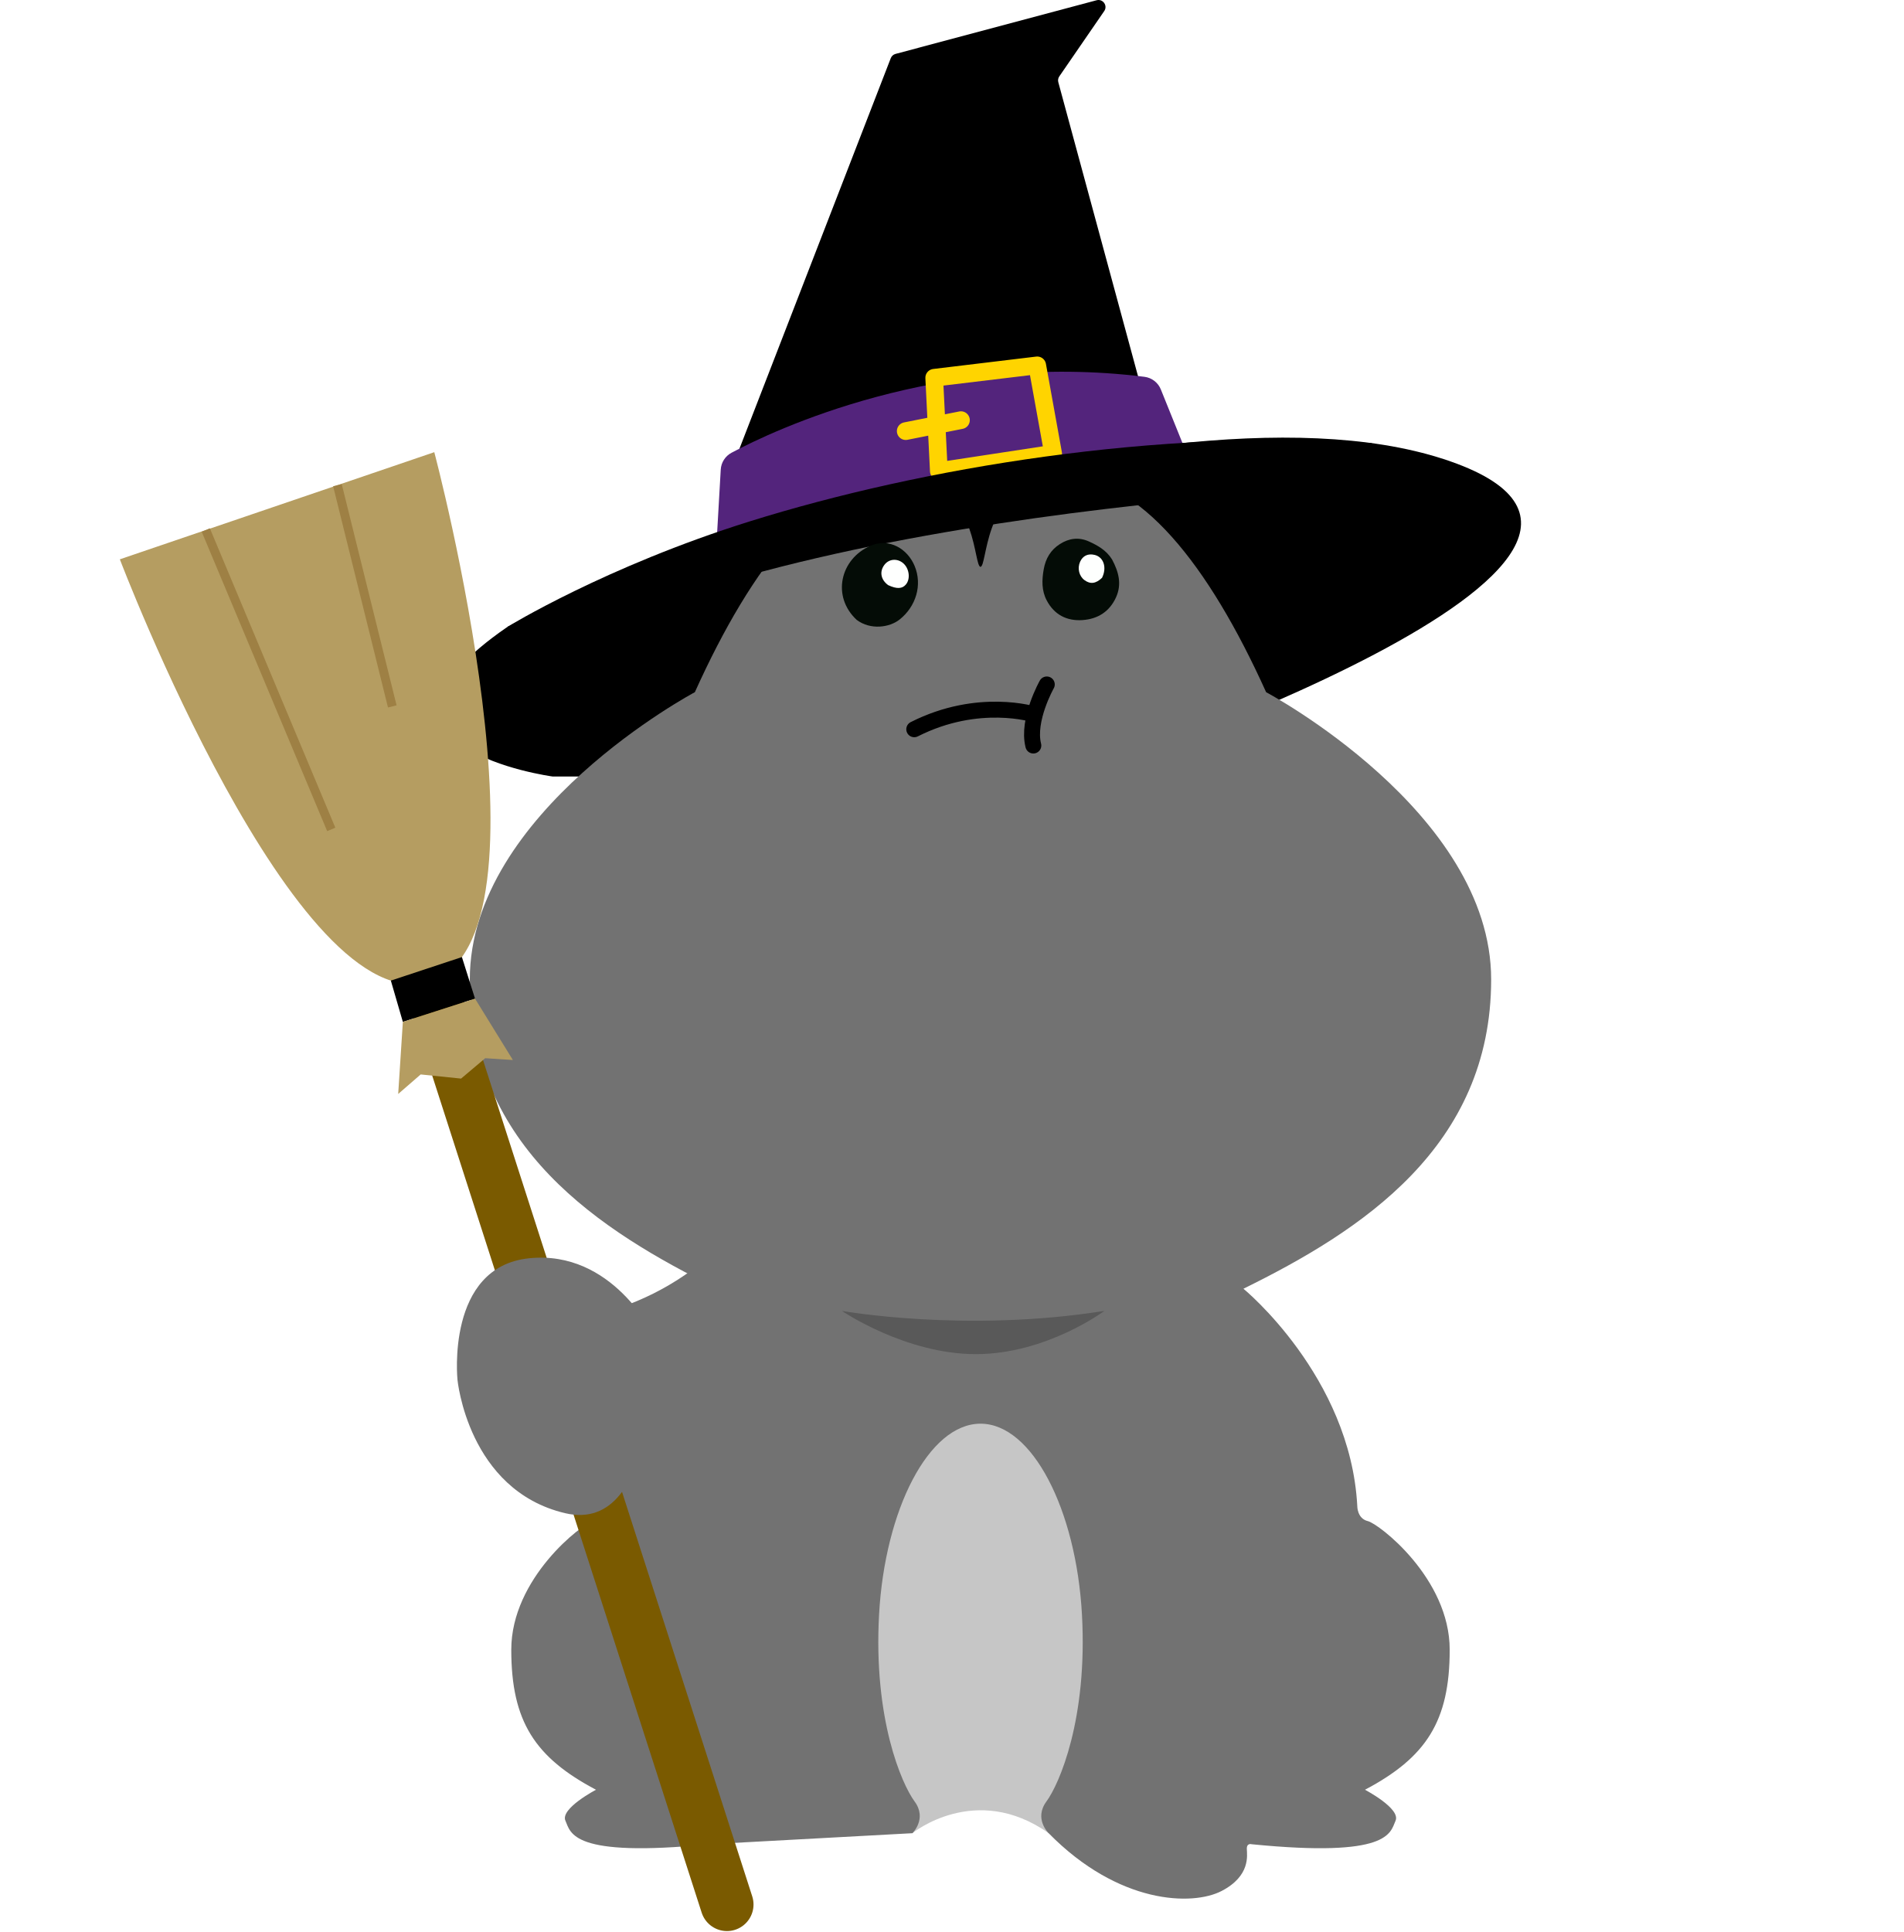
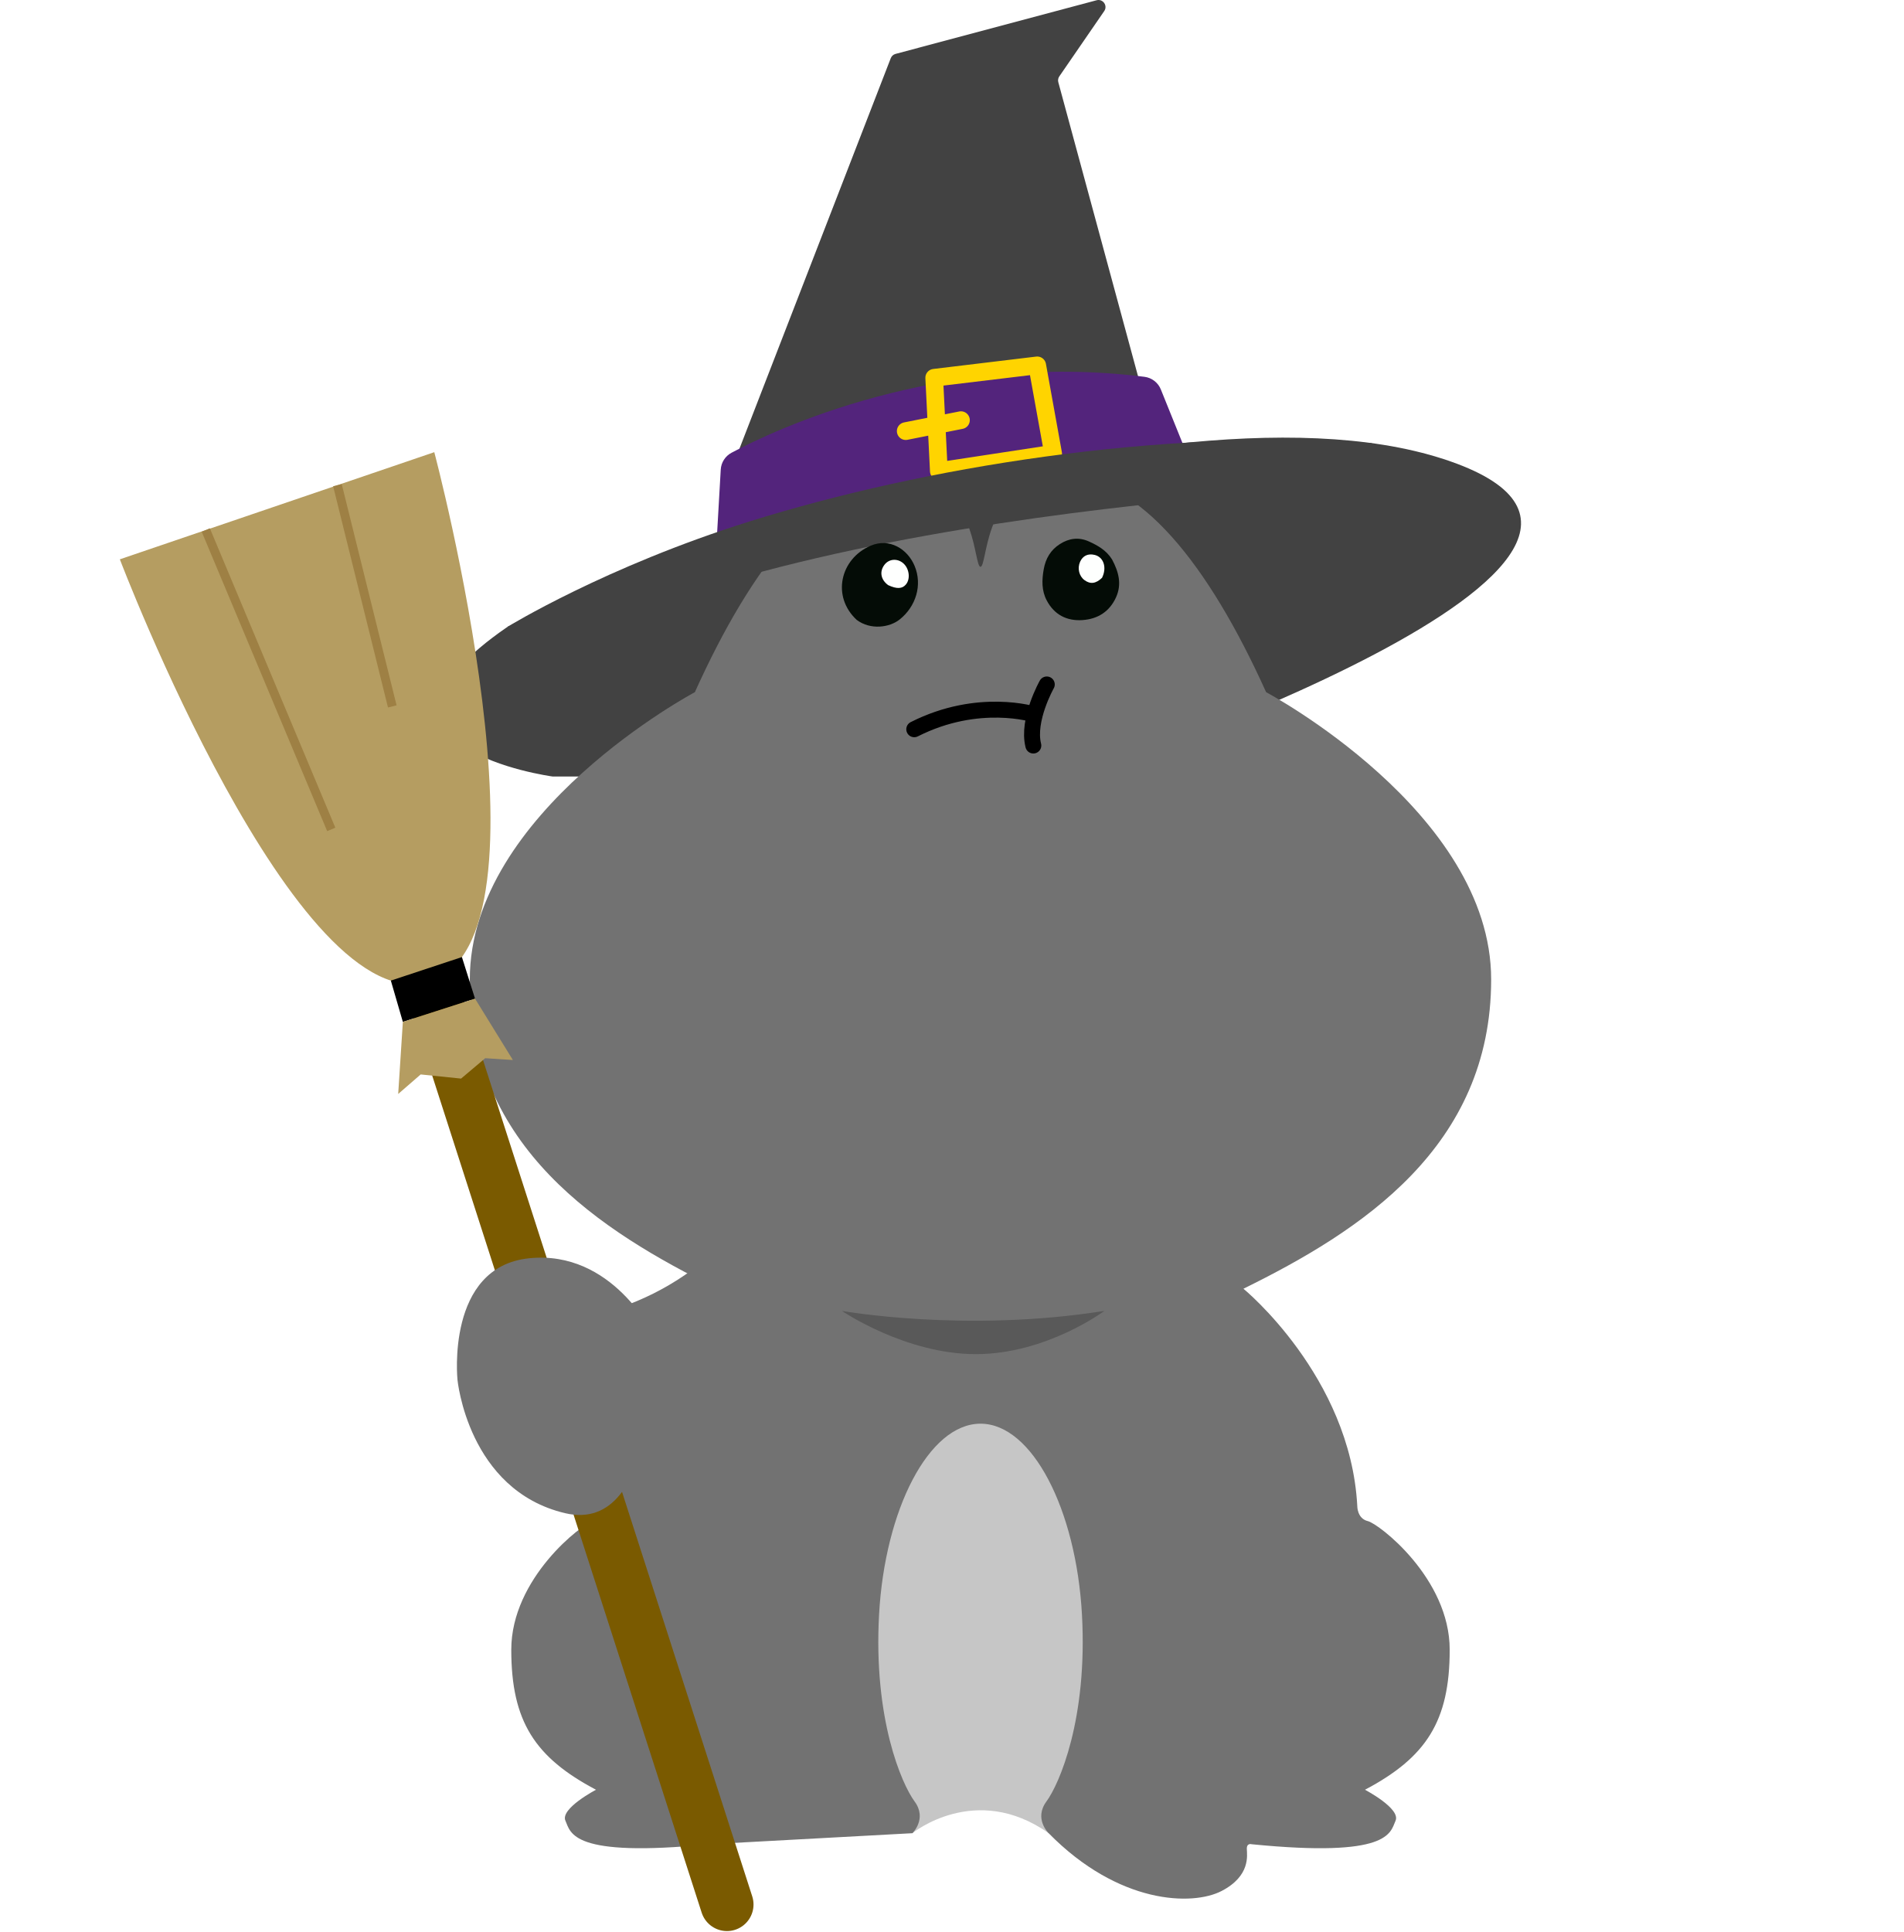
<svg xmlns="http://www.w3.org/2000/svg" width="1075" height="1091" viewBox="0 0 1075 1091" fill="none">
-   <path d="M286.762 353.88C286.762 353.88 646.66 204.372 815.231 259.223C983.81 314.074 611.1 438.503 611.1 438.503H312.174C312.174 438.503 187.753 421.778 286.754 353.88H286.762Z" fill="black" />
-   <path d="M515.266 1035.21C515.266 1035.21 550.98 1006.07 592.24 1035.21L630.788 929.56L590.949 799.952L522.962 795.17L471.44 922.124L515.266 1035.2V1035.21Z" fill="#C6C6C6" />
+   <path d="M286.762 353.88C286.762 353.88 646.66 204.372 815.231 259.223C983.81 314.074 611.1 438.503 611.1 438.503H312.174C312.174 438.503 187.753 421.778 286.754 353.88H286.762Z" fill="#424242" />
+   <path d="M515.266 1035.21C515.266 1035.21 550.98 1006.07 592.24 1035.21L630.788 929.56L590.949 799.952L522.962 795.17L471.44 922.123L515.266 1035.2V1035.21Z" fill="#C6C6C6" />
  <path d="M515.266 1035.21C515.266 1035.21 523.758 1027.1 516.516 1017.28C509.274 1007.45 493.182 970.746 496.462 911.641C499.742 852.537 524.521 803.954 553.749 803.954C582.976 803.954 607.755 852.537 611.035 911.641C614.315 970.746 598.224 1007.45 590.982 1017.28C583.74 1027.1 592.232 1035.21 592.232 1035.21C631.836 1075.51 673.558 1076.36 689.941 1067.82C706.325 1059.29 704.247 1047.64 704.149 1044.1C704.052 1040.56 706.845 1041.44 706.845 1041.44C784.907 1049.18 785.094 1035.02 788.139 1028.16C791.191 1021.3 770.87 1010.67 770.87 1010.67C805.375 992.432 818.722 972.053 818.722 931.605C818.722 891.158 778.664 860.444 772.518 858.983C766.372 857.521 766.526 850.401 766.526 850.401C762.621 777.186 702.233 727.742 702.233 727.742C768.45 695.178 842.136 647.821 842.136 553.091C842.136 458.361 715.045 390.877 715.045 390.877C682.448 318.612 643.388 269.566 601.544 269.566C559.7 269.566 558.222 308 554.926 318.36C554.358 320.138 553.732 320.097 553.732 320.097C553.732 320.097 553.107 320.138 552.539 318.36C549.243 308 547.757 269.566 505.921 269.566C464.085 269.566 425.017 318.612 392.42 390.877C392.42 390.877 265.328 458.361 265.328 553.091C265.328 647.821 339.015 695.17 405.232 727.742C405.232 727.742 344.844 777.186 340.939 850.401C340.939 850.401 341.093 857.513 334.947 858.983C328.801 860.444 288.743 891.158 288.743 931.605C288.743 972.053 302.09 992.44 336.595 1010.67C336.595 1010.67 316.282 1021.3 319.326 1028.16C322.379 1035.02 322.558 1049.18 400.62 1041.44" fill="#727272" />
  <path d="M516.329 411.808C552.661 393.419 584.219 403.486 584.219 403.486" stroke="black" stroke-width="9" stroke-miterlimit="10" stroke-linecap="round" />
  <path d="M591.175 386.509C591.175 386.509 579.898 406.49 583.576 420.998" stroke="black" stroke-width="9" stroke-miterlimit="10" stroke-linecap="round" />
-   <path d="M415.429 259.004L503.063 32.855C503.526 31.669 504.524 30.768 505.75 30.444L619.308 0.144C622.888 -0.814 625.713 3.205 623.619 6.249L598.248 43.133C597.582 44.099 597.379 45.309 597.687 46.438L645.329 222.128C645.946 224.402 644.468 226.716 642.138 227.105L419.813 264.379C416.768 264.89 414.324 261.886 415.437 259.004H415.429Z" fill="black" />
+   <path d="M415.429 259.004L503.063 32.855C503.526 31.669 504.524 30.768 505.75 30.444L619.308 0.144C622.888 -0.814 625.713 3.205 623.619 6.249L598.248 43.133C597.582 44.099 597.379 45.309 597.687 46.438L645.329 222.128C645.946 224.402 644.468 226.716 642.138 227.105L419.813 264.379C416.768 264.89 414.324 261.886 415.437 259.004H415.429Z" fill="#424242" />
  <path d="M404.679 306.442L407.042 265.183C407.269 261.156 409.591 257.551 413.147 255.659C436.765 243.075 530.675 198.251 646.335 212.784C650.484 213.303 654.024 216.039 655.591 219.92L670.619 257.153C673.347 263.908 669.206 271.466 662.045 272.806L418.327 318.458C410.963 319.838 404.257 313.936 404.688 306.458L404.679 306.442Z" fill="#53247C" />
  <path d="M594.772 256.211L530.212 266.051L527.605 213.328L585.768 206.33L594.772 256.211Z" stroke="#FFD400" stroke-width="10" stroke-linecap="round" stroke-linejoin="round" />
  <path d="M511.515 243.448L542.699 237.262" stroke="#FFD400" stroke-width="10" stroke-linecap="round" stroke-linejoin="round" />
-   <path d="M286.762 353.88C286.762 353.88 342.124 319.854 423.344 294.45C520.583 264.029 654.819 241.897 774.442 250.211L811.715 273.057C811.715 273.057 477.57 280.648 314.828 365.271L286.762 353.88Z" fill="black" />
+   <path d="M286.762 353.88C286.762 353.88 342.124 319.854 423.344 294.45C520.583 264.029 654.819 241.897 774.442 250.211L811.715 273.057C811.715 273.057 477.57 280.648 314.828 365.271L286.762 353.88Z" fill="#424242" />
  <path d="M221.137 487.134L410.548 1075.47" stroke="#7A5A00" stroke-width="30" stroke-miterlimit="10" stroke-linecap="round" />
  <path d="M67.684 315.844L245.266 255.342C245.266 255.342 318.214 529.766 242.944 554.163C167.675 578.56 67.684 315.844 67.684 315.844Z" fill="#B59D61" />
  <path d="M220.732 553.741L260.863 540.458L268.276 563.938L227.512 577.058L220.732 553.741Z" fill="black" />
  <path d="M227.512 577.057L224.881 617.765L237.579 606.74L260.393 609.078L274.032 597.566L289.652 598.58L268.276 563.938L227.512 577.057Z" fill="#B59D61" />
  <path d="M116.217 299.306L187.078 468.372" stroke="#9E8044" stroke-width="5" stroke-miterlimit="10" />
  <path d="M190.568 273.975L221.542 398.907" stroke="#9E8044" stroke-width="5" stroke-miterlimit="10" />
  <path d="M368.941 753.658C368.941 753.658 345.819 705.66 298.778 710.547C251.738 715.435 258.363 779.135 258.363 779.135C258.363 779.135 264.249 841.438 319.035 854.469C373.82 867.5 368.941 753.658 368.941 753.658Z" fill="#727272" />
-   <path d="M301.497 746.952C301.497 746.952 357.996 749.314 404.663 705.66C451.321 662.013 428.914 806.625 428.914 806.625L361.665 831.891L301.497 746.952Z" fill="#727272" />
+   <path d="M301.497 746.952C301.497 746.952 357.996 749.315 404.663 705.66C451.321 662.013 428.914 806.625 428.914 806.625L361.665 831.891L301.497 746.952Z" fill="#727272" />
  <path d="M483.871 350.097C469.525 336.847 474.486 315.567 491.665 308.179C502.228 303.641 512.482 309.901 516.525 319.562C521.031 330.352 517.288 342.481 508.09 349.821C502.374 354.383 491.633 355.877 483.871 350.088V350.097Z" fill="#040C06" />
  <path d="M501.643 330.457C497.34 327.356 496.577 322.679 499.557 318.855C502.057 315.656 506.515 315.218 509.827 317.832C513.473 320.714 514.357 326.771 511.621 330.051C509.551 332.535 506.474 332.69 501.643 330.449V330.457Z" fill="#FEFFFE" />
  <path d="M628.021 315.892C631.747 322.858 633.664 329.864 630.278 337.317C626.625 345.363 620.032 349.528 611.467 350.153C602.512 350.811 595.408 347.149 591.145 339.079C588.222 333.542 588.352 327.567 589.449 321.453C590.545 315.332 593.37 310.55 598.582 307.229C603.754 303.933 609.266 303.194 614.941 305.752C620.016 308.041 624.822 310.777 628.021 315.892Z" fill="#040C06" />
  <path d="M622.378 326.285C618.879 329.638 615.761 330.003 612.481 327.608C609.412 325.359 608.341 320.918 609.981 317.248C611.515 313.822 614.47 312.434 618.245 313.367C623.287 314.61 625.244 320.471 622.378 326.285Z" fill="#FEFFFE" />
-   <path d="M475.466 740.263C475.466 740.263 545.158 752.766 623.707 740.263C623.707 740.263 591.013 764.676 551.117 764.676C511.221 764.676 475.466 740.263 475.466 740.263Z" fill="#595959" />
+   <path d="M475.466 740.262C475.466 740.262 545.158 752.765 623.707 740.262C623.707 740.262 591.013 764.676 551.117 764.676C511.221 764.676 475.466 740.262 475.466 740.262Z" fill="#595959" />
</svg>
